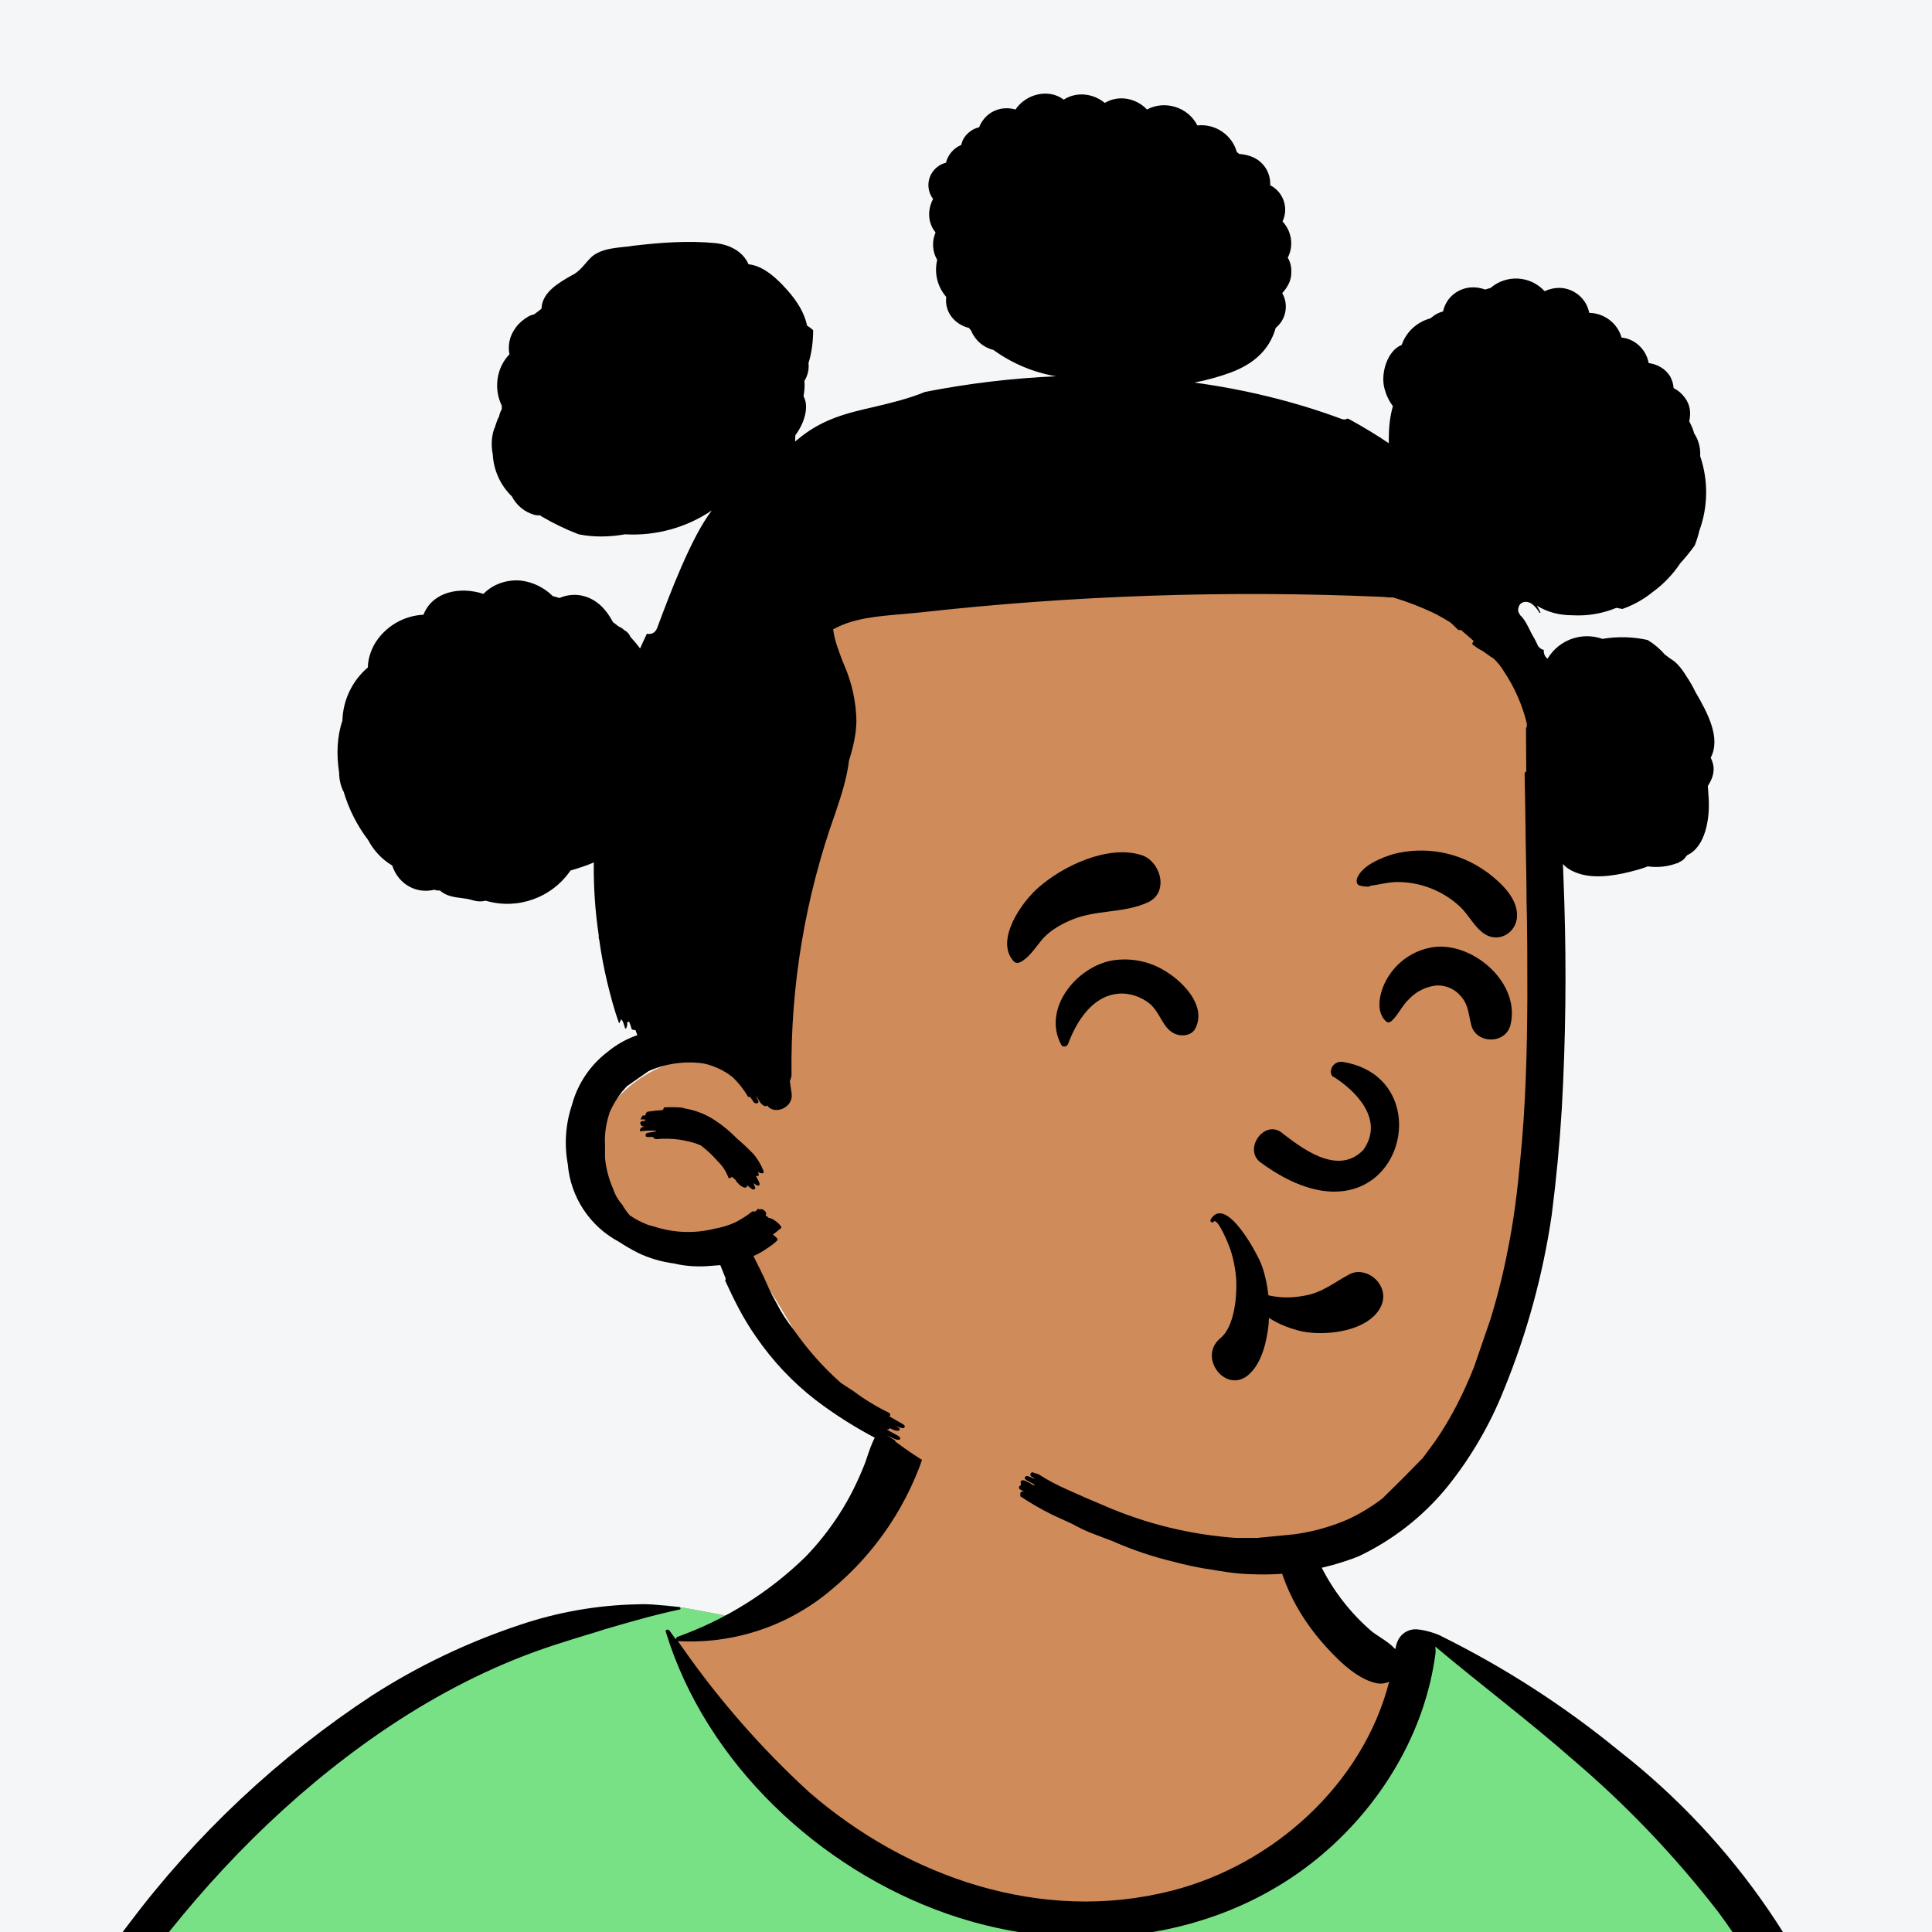
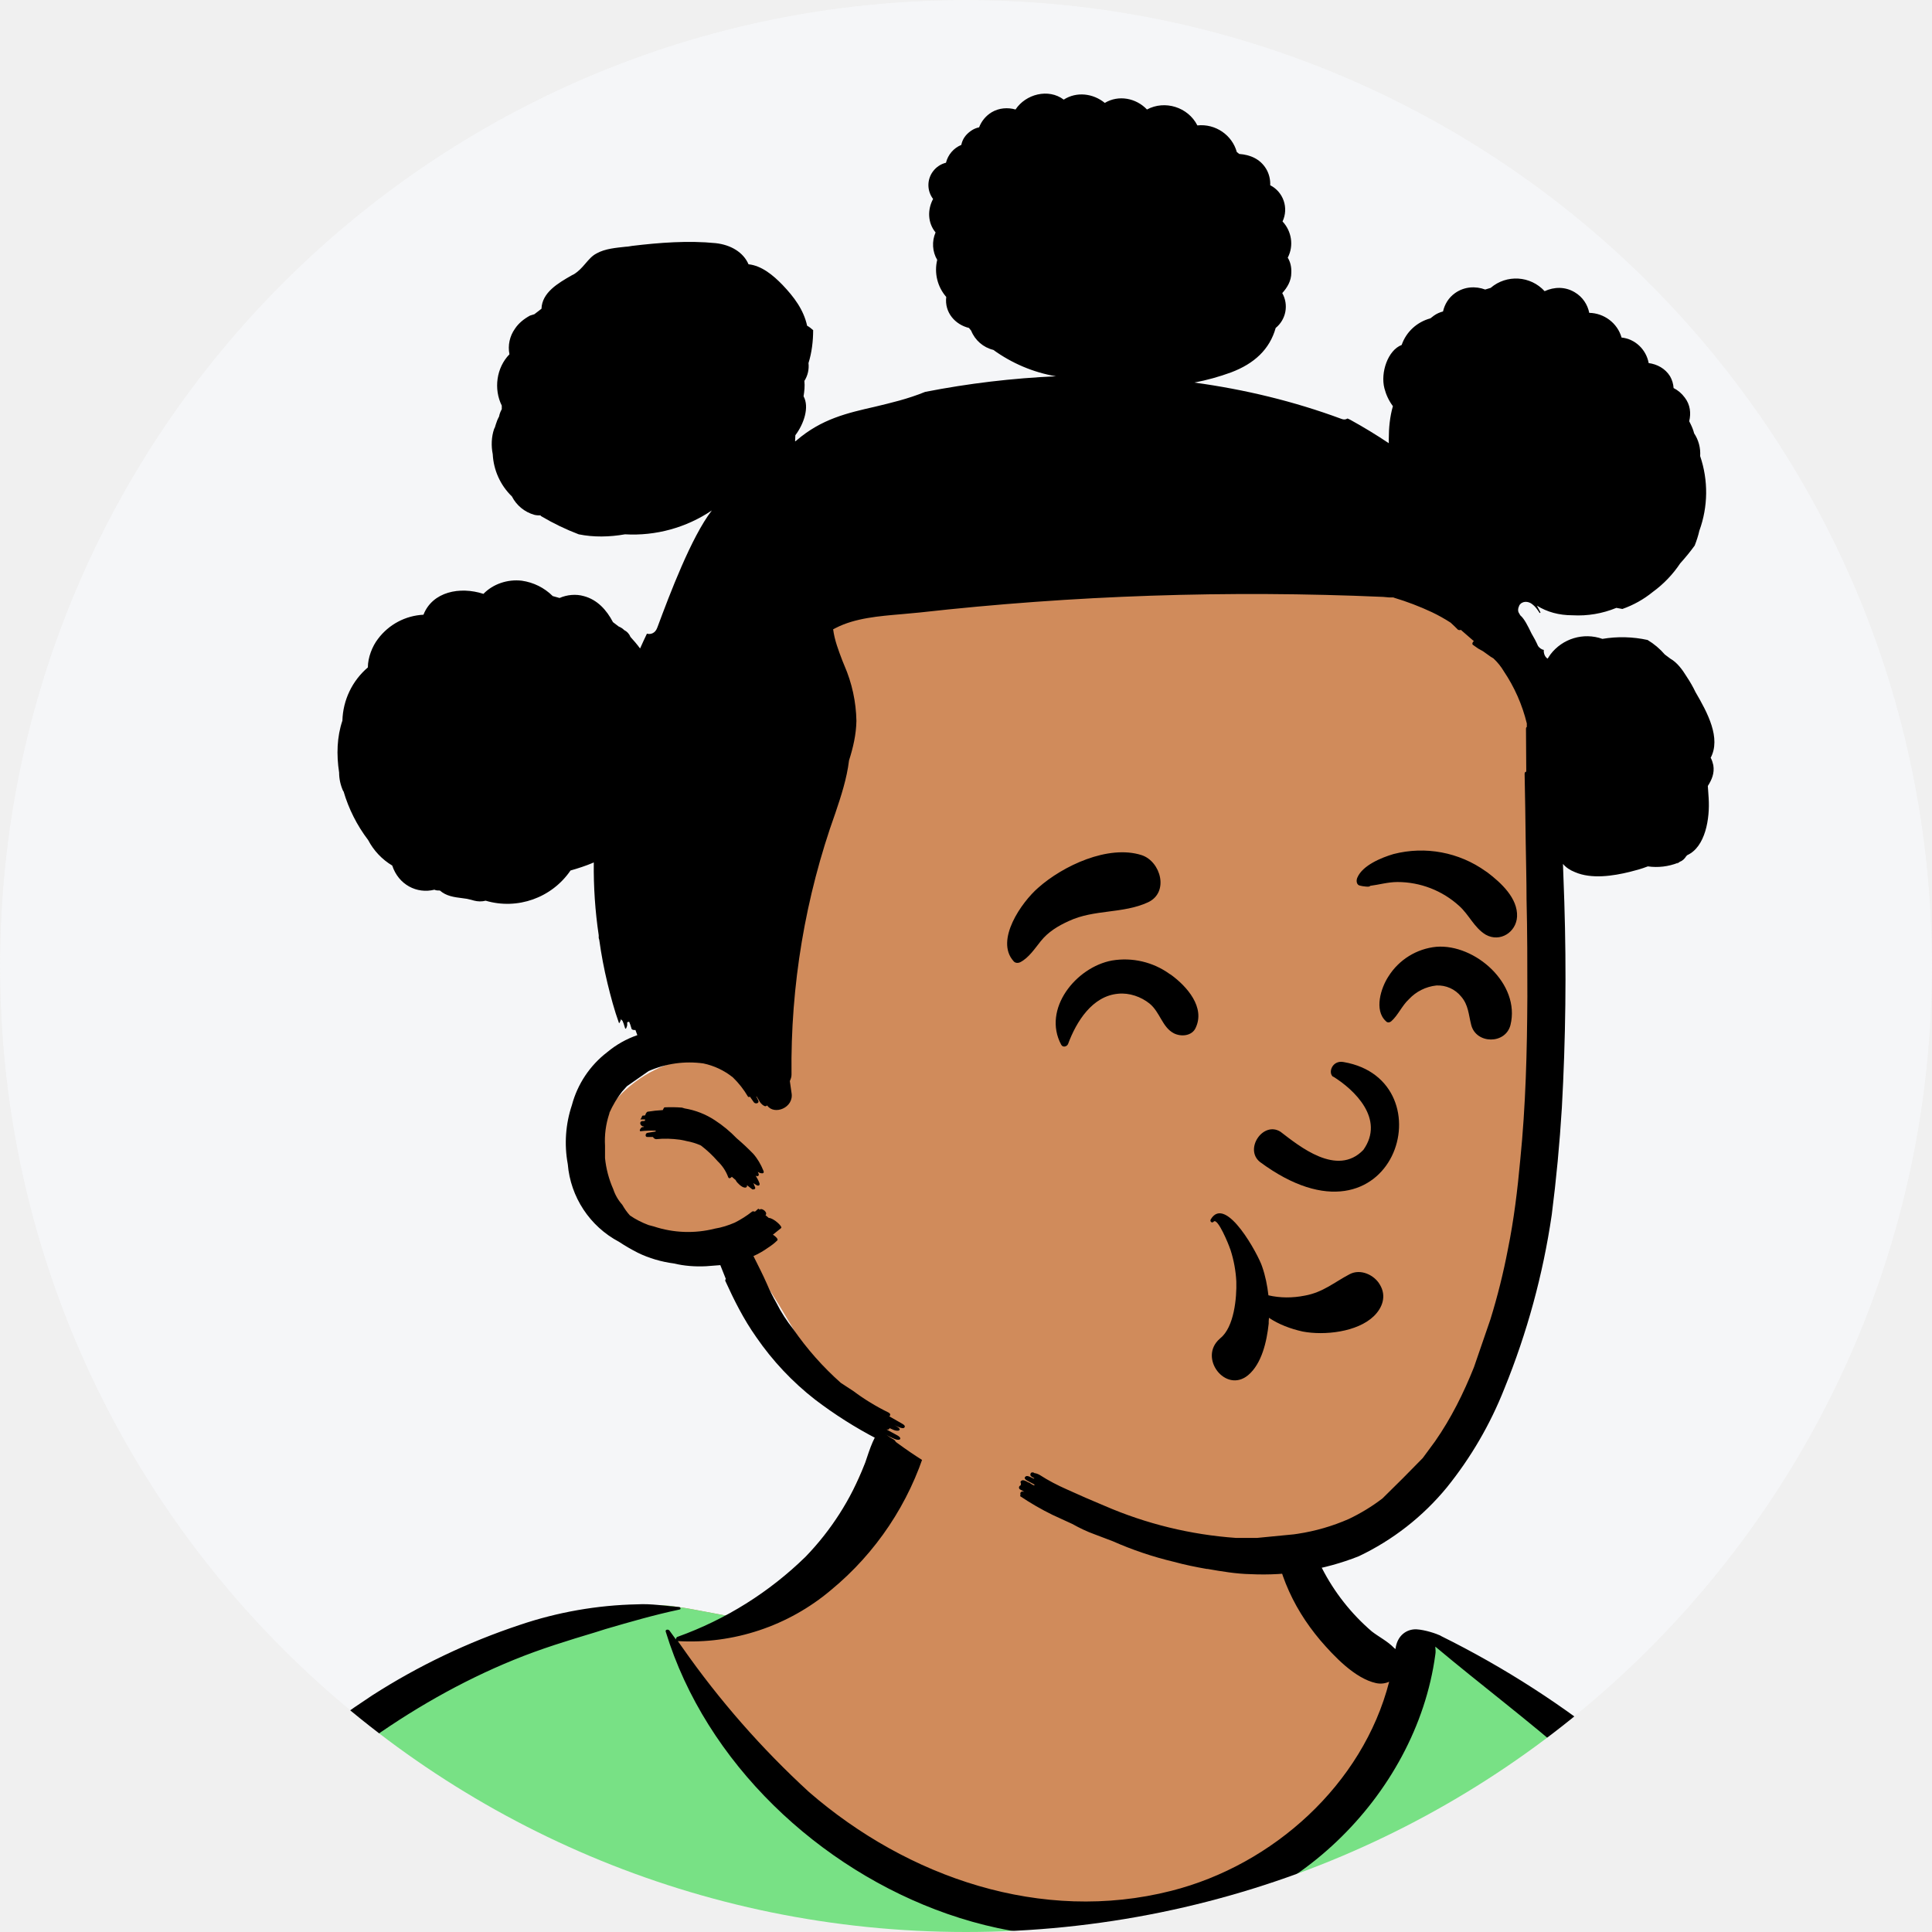
<svg xmlns="http://www.w3.org/2000/svg" viewBox="0 0 704 704" fill="none" shape-rendering="auto">
  <mask id="viewboxMask">
-     <rect width="704" height="704" rx="0" ry="0" x="0" y="0" fill="#fff" />
+     <rect width="704" height="704" rx="352" ry="352" x="0" y="0" fill="#fff" />
  </mask>
  <g mask="url(#viewboxMask)">
-     <rect fill="#f5f6f8" width="704" height="704" x="0" y="0" />
+     <rect fill="#f5f6f8" width="704" height="704" rx="352" ry="352" x="0" y="0" />
    <g fill-rule="evenodd" clip-rule="evenodd">
      <path d="M705.3 1074a2351.1 2351.1 0 0 1-15.6-101c-1-7.7-2.5-16.4 2.7-22 7.3-8 14-14.8 14.8-26.2.8-10.7-2.8-22.4-5-32.8a809.4 809.4 0 0 0-17.3-64.7c-6.6-21.7-13.9-43.2-21.3-64.6-6.9-20-13.5-40.3-22.5-59.5-17-36.5-46-63.5-81.6-81.6-9-4.5-27-20.5-36.3-24-8.5-3.4-8.5 6.3-16.9 2.6-6.7-2.9-13-6.7-16.7-13.2-4-7-14.3-16.9-15.9-25-3.3-17.4.3-32.2-12-45.3a90 90 0 0 0-41.1-23.8c-33.7-9.3-78.5-2.8-98.8 28.5-9.7 14.9-13 33-26.2 45.1-11.4 10.7-8.8 18-23.6 23.4-.9.3-23.6-4.5-24.4-4.2-16.2-3.5-31.7 6.2-46.5 11.8a325.4 325.4 0 0 0-63 32.3 399.2 399.2 0 0 0-102.3 98.5 482.5 482.5 0 0 0-76.4 161c-1.7 6.4-3.5 13-1.5 19.4 1.7 5.3 5.4 9.2 9.8 12.4 6 4.3 18 7 17.7 15.7-.1 6.6-2.4 13.5-3.5 20-1.3 7.7-2.3 15.5-3.4 23.2-4.8 35.4-8.6 71-10.3 106.6a920 920 0 0 0-.5 106c.1 2.3.8 4.5 2 6.2-1 .4-1.2 2.4.1 2.7l2.7.5a12 12 0 0 0 7 2.4l5.5.2c19.3 4 38.6 7.9 58.1 10.8 23.8 3.5 47.6 6.3 71.5 8.7 49.2 4.8 98 3.2 147.1.6a1877 1877 0 0 1 147.4-2c49.2 1.4 98.4 3.5 147.6 4.4 55 1 110-.5 164.8-5 7.5-.5 12.2-6.5 10.7-14-8.9-44.7-19-89.1-27-134Z" fill="#d08b5b" />
      <path d="m201 597.5 1.2-.4c14.5-5.7 29.6-14.8 45.4-11.4.5-.2 10.8 1.9 17.9 3.2l-6.7 7L247 598c40.7 67.1 88.8 100.7 144.3 100.7 55.5 0 97.7-33.6 126.4-100.7l4-1c.4 0 1 .2 1.5.4 9.3 3.6 27.4 19.6 36.3 24.1 35.6 18 64.5 45 81.6 81.6 8.7 18.6 15.2 38 21.8 57.5l.7 2c7.4 21.4 14.7 43 21.3 64.6 6.3 20.4 12 41 16.6 61.8l.7 2.9c2.2 10.4 5.8 22 5 32.8a29 29 0 0 1-3 10.7l-80.4 29 38.4 261.3c-35.1 1.5-70.3 2-105.5 1.3-49.2-.9-98.4-3-147.6-4.3-47.7-1.2-95.3-.7-143 1.7l-12 .6a946.3 946.3 0 0 1-139.5-1l-3.1-.3v-38.3l16.3-212.9-83-15.6-81.3-39.5a21.7 21.7 0 0 1-5.6-8.8c-1.9-6-.5-12 1-18l.5-1.3a492.8 492.8 0 0 1 76.4-161A399.3 399.3 0 0 1 138 629.7c19.8-13 40.9-23.9 63-32.3Z" fill="#78e185" />
      <path d="M232.2 584.6c5.1-.3 10.3.6 15.4 1 .4.1.6.8 0 .9-9 1.9-18 4.5-26.9 7.1l-3.8 1.2c-10 3-19.8 6-29.6 10-19.4 7.9-37.8 18.5-54.8 30.8C67.2 682.8 20 754.3-9.9 828.3a526 526 0 0 0-24.3 77c-.4 1.6-2 5.4-1 7 .7 1.3 3.6 2.1 5 2.9l4.5 2.3 25.2 12.9 2.3 1.1c38 18.6 78.4 34.4 121 35.5l.4-3.7a342 342 0 0 1 9.9-60c.3-1 1.6-.6 1.7.3 3 23.1 2 46.4 1 69.7-1.8 41-4.3 82.2-6.5 123.3-1.2 20.6-2.6 41-3.9 61.7-1.3 20.5-1.7 41.6-4.7 62-.6 4.6-6 7-10 6.6-4.4-.5-7.9-4.5-8-9 0-11.9 1.5-24 2.4-35.8l2.5-33.8c3.1-41.1 6.8-82.2 10.2-123.3a4771 4771 0 0 1 3.8-43.7C76.4 979.8 34.2 963-6.1 943.5c-.6 13.2-2 26.5-3.4 39.6-3.8 36.8-7.1 73.6-9.6 110.5a2254.2 2254.2 0 0 0-4.2 92.7l-.2 7c0 4.4-.5 8.5-4.3 11.7-3.7 3.3-8.9 3.5-12.6 0-5-4.6-4.2-10.9-4-17.1a1675.6 1675.6 0 0 1 1.8-47.2 1321 1321 0 0 1 10.5-109.5l2-14c3.5-26 7.5-52.7 15.5-77.9-3.1-1.5-6.2-3-9.3-4.7-5.5-2.7-11.2-5.4-16.6-8.4-4.2-2.5-7.9-5.8-9-10.8-1.4-5.5.6-11.5 2-16.9v-.4a502 502 0 0 1 26.6-80 523.2 523.2 0 0 1 67.8-117 353.8 353.8 0 0 1 88.7-83.3 239 239 0 0 1 53.8-25.7 142.6 142.6 0 0 1 42.8-7.5Zm90.1-66c6-6.5 18.1.2 15.2 8.8a108.2 108.2 0 0 1-34.7 52A79.4 79.4 0 0 1 247 598l1.7 2.4a321.1 321.1 0 0 0 46.1 52.6c36 31.2 84.8 48 132 36 37.1-9.4 69.8-38.8 79.4-76.2-1.3.6-3 .9-4.8.5-7.7-1.7-15.3-9.8-20.3-15.6-5.3-6.3-9.5-13-12.6-20.7-5.6-14-7.4-32.1.3-45.7 1-1.7 3-.7 3.3 1l.3 2.5c1.5 12.7 3.3 25 9.3 36.6a76 76 0 0 0 18.2 23.1c2.6 2 5.8 3.6 8.1 6l.5.4c.6-5 4.1-7.3 7.6-7.2 3.3.2 7.3 1.6 8.8 2.3l.1.1a341 341 0 0 1 65.1 42 259 259 0 0 1 88.4 129c7.5 25.3 11.8 51.4 16.3 77.4l2.8 16c4.2 23.9 8.9 48.4 18.4 70.7 2.5 5.7.6 11.1-5.5 13.4A1493 1493 0 0 1 688 953c3.7 16 6 32.5 8.7 48.5 6 34.1 13.2 68 19.4 102 3.2 17.5 6.1 35 9.3 52.3l4.7 25.2 2.4 13.6.1.7c.5 2.4 1 4.9.4 7.3-.8 2.7-2.9 4.6-4.8 6.6-1.6 1.6-3.8 1.6-5.7.7l-.7-.3c-3.4-1.6-6-3.2-7.3-7-.7-2.5-1-5.2-1.5-7.7a3535.6 3535.6 0 0 1-7.8-43.6l-1.6-9.1c-5.2-31.4-10.2-62.9-12.8-94.5-1-14-2.3-28.1-3.5-42.2l-.9-10.5c-1.1-13.3-2.5-27-2.7-40.5l-4.5 1.6L657 964c-5.5 2-12.5 6-18.4 5.2-2.9-.3-5-1.2-6.8-2.9 2 28.8 4.8 57.4 8.5 86a1965.7 1965.7 0 0 0 22 135c.6 3.2 1.4 6.4 1.9 9.6.5 3.7-.5 5.9-2.5 9-1.7 2.4-5 3.7-7.8 2-3.6-2.3-5.5-4.3-6.5-8.4-1-3.7-1.6-7.6-2.3-11.4a1654.2 1654.2 0 0 1-11.4-65.2c-7.8-52-12.7-104.4-15.2-156.8a1388 1388 0 0 1-1.4-77.8c0-13.3.5-26.6 1.4-39.9 1-13.4 3-26.5 4.8-39.8 0-.5.7-.5.7 0 .8 14.9 2.1 29.8 2.8 44.7.6 14.3.9 28.5 1.4 42.8.6 18.7 1.5 37.5 2.7 56.2a9.6 9.6 0 0 1 8.5-3.1c4.7-1 9.7-3.4 14.1-5l16.8-5.5 26.4-8.7a679 679 0 0 1-18-80.8l-2-12.3c-4-24.2-8.5-48.5-15.8-72a229.8 229.8 0 0 0-34.8-68.2 370.2 370.2 0 0 0-52.7-55.3C557 627 539.7 614 523 600c.1.9.2 2 0 3-3.5 25.9-17 50-35.8 67.9-37.7 36-93.6 43.4-142 26.5-46.7-16.3-88-55-102.6-102.8-.3-.8.8-1 1.3-.5l2.4 3.3c0-.4.2-.9.7-1a129 129 0 0 0 46.6-29.2 100.2 100.2 0 0 0 21.3-33.3l.4-1c1.7-5 3.2-10.2 7-14.2Z" fill="#000" />
    </g>
    <g transform="matrix(.99789 0 0 1 156 62)">
      <path fill-rule="evenodd" clip-rule="evenodd" d="M397.2 173.7c-33-46.7-115.8-52-168.2-51.7-103.4-.9-125 118-130.5 201.3a46.6 46.6 0 0 0-29 14.4c-8.9 10.6-12 28.7-3.6 40.5C71.4 386 80 388.7 89.2 389c30.2-2.9 36.4 24 51.3 44.2 38.1 51.5 104.2 68.3 164.9 68.5 20.5.6 45.4 2.1 58.5-17.3 41.7-72.2 42.6-168 45.2-249.7.3-21 .2-43.1-11.9-61.1Z" fill="#d08b5b" />
      <g fill="#000">
        <path d="M468.4 214.2c.4.8.7 1.7.9 2.6.5 3-.6 5.4-2 7.6l.3 4.4c.5 7.5-1.2 17.8-7.8 20.8l-.4.4c-.5.8-1.2 1.6-2.3 2a9 9 0 0 1-1 .7l-.1.2a14.3 14.3 0 0 0 .4-.5 21.7 21.7 0 0 1-11 1.3c-2.3.9-4.6 1.5-6.6 2-6.1 1.5-14 2.7-20 .1-1.8-.7-3.3-1.7-4.4-3l.5 14a859 859 0 0 1-.9 74.8 589.6 589.6 0 0 1-3.7 39.1A271.7 271.7 0 0 1 393 444a138 138 0 0 1-21 36 93.6 93.6 0 0 1-32.2 25.1 95.3 95.3 0 0 1-39.6 6.5c-5.1-.1-10.5-1-15.6-1.9h-.3c-4-.7-8-1.5-12-2.6a128.6 128.6 0 0 1-22.3-7.5l-6.6-2.5c-2.8-1-5.5-2.3-8.2-3.8L228 490a99.9 99.9 0 0 1-11.8-6.8l.1-.7c-.1-.3-.1-.6.3-.9.2-.2.7-.1 1.1 0l-1.6-.9a.8.8 0 0 1 0-1.3l.3-.2.1-.6c-.2-.4-.3-.8.1-1 .6-.6 2 .2 2.6.6h.2l1.1.7.8.4c0-.1 0-.2.2-.3l-2.8-1.5c-.5-.3-1.3-.9-.5-1.5.6-.5 2.1.4 2.9.8l.3-.1a18.3 18.3 0 0 0-1-.6c-1-.5-.3-2 .6-1.5h.2l.2.2c.6 0 1.5.4 2 .7 3.1 2 6.4 3.7 9.8 5.2a427.8 427.8 0 0 0 13.8 6 146.7 146.7 0 0 0 48 11.7h7.7l13.4-1.3 1.4-.2a74.1 74.1 0 0 0 18.7-5.4c4.2-2 8.4-4.5 12.3-7.5l7.4-7.3 7.3-7.4 4.5-6.1c5.8-8.3 10.4-17.5 14.2-27l6-17.4a237.5 237.5 0 0 0 6.4-25.6c2.2-10.8 3.5-21.6 4.5-32.5 2-19.8 2.5-39.6 2.6-59.5 0-11.9 0-23.7-.3-35.6 0-6.9-.2-13.7-.3-20.6a2668.7 2668.7 0 0 0-.4-25c0-.5.2-.8.6-.8l-.1-15.6c0-.4.1-.6.3-.7v-1.3a59 59 0 0 0-8.4-19c-1-1.7-2.3-3.3-3.8-4.7l-1-.6a244.4 244.4 0 0 1-2.8-2l-1.8-1-1.7-1.2c-.7-.3-.3-1.2.2-1.5l-.3-.2-4.5-3.9c-.3.2-.7.1-1 0a66 66 0 0 0-2.7-2.6 60.3 60.3 0 0 0-6.8-3.8 100.6 100.6 0 0 0-13.9-5.3l-.2-.1H351l-2.3-.2a1094.6 1094.6 0 0 0-169.3 5.7l-6.5.6c-8.2.7-17 1.4-24 5l-1 .5c.5 4 2 7.8 3.4 11.5l.7 1.7a53 53 0 0 1 4.4 20.2c-.1 5-1.2 9.7-2.7 14.4-.8 6.6-2.9 13-5 19.2a272 272 0 0 0-16 95.3c0 .9-.3 1.6-.6 2.3v.1l.6 4.2c1 5.5-6.4 8.3-8.9 4.6a1 1 0 0 1-.6.3c-.7 0-1.7-1-2-1.5l-1.2-2-.2-.1.4.8.4.8c.4 1-1.2 1.3-1.7.5l-1.4-2c-.3.2-.5.2-.7 0a33 33 0 0 0-5.5-7 25.6 25.6 0 0 0-10.8-5.1 37 37 0 0 0-20 2.8l-7.9 5.5-1.8 2a37.4 37.4 0 0 0-4.6 7.7v.2l-.1.3a31 31 0 0 0-1.5 11.5v4.5c.4 3.9 1.4 7.7 3 11.3a16 16 0 0 0 3.3 5.7c.8 1.4 1.7 2.7 2.8 3.9 2 1.4 4.4 2.6 6.8 3.5l1.9.5a39.8 39.8 0 0 0 22.3.8c2.5-.4 5-1.2 7.3-2.2 2.2-1.1 4.4-2.5 6.3-4 .3-.2.6-.1 1 0l.2-.1 1-.9c.3 0 .4 0 .5.3l.2-.1c.7-.6 3 1.1 2 2.1l1.2 1c1.7 0 5.2 3.2 4.5 3.7l-3 2.4c1 .6 2.1 1.7 1.6 2.1-1 1-2.2 1.9-3.3 2.6a30.4 30.4 0 0 1-5.4 3.1c1.7 3.4 3.4 6.7 4.9 10.1 1 2.4 2.2 4.7 3.5 7 1.7 3.4 3.8 6.6 6.2 9.6a109.1 109.1 0 0 0 17.3 19.5l4.6 3c4 3 8.3 5.6 12.8 7.8.5.2 1 .9.3 1.4l4.4 2.5c.7.4 1.8 1 1 1.7-.6.4-2.4-.4-3.5-1l.3.2h.2v.1c.5.3 2.2 1.2 1 1.7-.6.1-1.1 0-1.7-.2l-1.6-.7c0 .1-.1.3-.4.5h-.7l3.7 2c.4.2 2 1.1 1 1.7-.6.1-1.1 0-1.6-.2a27.8 27.8 0 0 1-3-1.4l-.4-.2h-.5l3 1.5c.6.3 1.6 1 .7 1.6-.6.5-2.2-.3-3.1-.9l-.2.3c-.7.4-2.1-.4-2.8-.8-.2 0-.2-.1-.3-.2a155.4 155.4 0 0 1-22.6-14.3 102.4 102.4 0 0 1-21.5-22.8c-4.6-6.5-8-13.3-11.3-20.5 0-.1 0-.4.2-.7a210 210 0 0 1-2-5l-5.2.4c-4 .2-8-.1-11.7-1-4.6-.6-9.1-1.9-13.2-3.9a69.8 69.8 0 0 1-6.9-4 35.3 35.3 0 0 1-18.7-28.3 43 43 0 0 1 1.5-21.5 36 36 0 0 1 12.9-19.3 34.9 34.9 0 0 1 11-6.2l-.7-1.9c-.3.1-1.3 0-1.4-.4l-.5-1.6-.4-1-.7.2v1c0 .3-.5 2-.8 1.1l-.5-1.6-.4-1-.5-.5-.1-.3v.3c0 .2-.6 1.6-.7 1.3-1.7-4.7-3-9.6-4.2-14.5a159.4 159.4 0 0 1-3-15.8l-.2-.7v-1a165.8 165.8 0 0 1-1.8-26.5h-.2l-.1.1c-2.6 1.1-5.4 2-8.2 2.8a28 28 0 0 1-31 11l-1 .2c-1.6.2-2.9-.1-4.2-.5a18.1 18.1 0 0 0-3.2-.6c-3.3-.4-6-.8-8.3-2.8-.7 0-1.4 0-2-.3-6.4 1.6-13.1-1.8-15.4-8.8a23.6 23.6 0 0 1-8.8-9.3 54.5 54.5 0 0 1-9-17.8h-.1c-1-2.2-1.5-4.5-1.5-6.8-1-6.5-.8-13 1.2-18.9a26.4 26.4 0 0 1 9.3-19.4c0-3.6 1.6-7.7 3.7-10.4a22.1 22.1 0 0 1 16.6-8.8c3.3-8.4 13.3-10.4 21.9-7.6 3.5-3.6 8.8-5.4 14-4.8a20 20 0 0 1 11.3 5.6l2.5.7c2.7-1.2 6-1.5 8.8-.7 5 1.3 8.4 5.1 10.7 9.5l2.1 1.6c.8.3 1.5.8 2 1.3 1 .5 1.8 1.3 2.3 2.5 1.2 1.3 2.4 2.7 3.5 4.2a207 207 0 0 1 2.5-5.4c1.4.4 3-.2 3.7-2l.2-.5c4.4-11.8 12.3-32.7 19.8-42.4a51.5 51.5 0 0 1-31.7 8.7c-5.7 1-11.5 1.1-16.9 0a88.6 88.6 0 0 1-13.7-6.6l-.3-.3c-.7 0-1.4 0-2.2-.2a13.2 13.2 0 0 1-8.2-6.7 23 23 0 0 1-7-15.4c-.6-3-.5-6.3.5-9.2l.3-.6a25.6 25.6 0 0 0 .3-1c.3-1 .7-2 1.2-2.9.2-1 .5-1.8 1-2.7v-1.3c-3-6-2-13.8 2.8-18.7a12 12 0 0 1 2-9.3c1.3-2 3.3-3.6 5.5-4.8l1.6-.5 2.6-2c.2-5.9 6-9.3 11.1-12.2l.8-.4c1.6-1 2.8-2.3 4-3.7 1.3-1.5 2.5-3 4.3-3.9 3.1-1.7 7-2 10.6-2.4.8 0 1.5-.2 2.3-.3 10-1.2 20.5-2 30.5-1 5.5.6 10.1 3.3 12 7.7 4.8.5 9 4 12.4 7.5 4.2 4.4 7.7 9 9 14.9.8.4 1.5 1 2.2 1.6 0 4-.5 8.2-1.7 12a10 10 0 0 1-1.5 6.5c.2 1.9 0 3.7-.3 5.6 2.2 4 .1 10.1-3 14.2l-.1 2.2c.2 0 .4-.2.5-.3 9.2-7.9 18.6-10 28.7-12.3 5.8-1.4 11.9-2.8 18.3-5.4a323.6 323.6 0 0 1 48-5.7h-.3c-8.2-1.4-16-4.7-22.8-9.6a11.7 11.7 0 0 1-8.1-7l-.8-1c-5-1.2-9-5.6-8.3-11.3a15.1 15.1 0 0 1-3.3-13.5c-1.8-3-2-6.8-.6-10-2.9-3.5-3-8.3-.9-12.2a8.3 8.3 0 0 1 0-10.1 8.4 8.4 0 0 1 4.7-3.1 9.5 9.5 0 0 1 5.6-6.5c.4-2 1.5-3.7 3.5-5.1 1-.7 2-1.1 3-1.3a11 11 0 0 1 4.6-5.5c2.7-1.6 5.9-1.8 8.7-1 3.7-5.6 12-7.8 17.6-3.6 4.7-3 10.7-2.3 15 1.2 5-3 11.4-1.8 15.4 2.4 6.5-3.5 15-.9 18.4 5.8 6.6-.7 12.7 3.5 14.4 9.7l.9.7c4 .3 7.6 1.8 9.8 5.4 1.1 1.8 1.6 4 1.5 6a10 10 0 0 1 4.5 13.2c3.3 3.5 4.2 8.8 1.9 13.2 1 1.6 1.4 3.5 1.3 5.5 0 3-1.5 5.4-3.3 7.4a10 10 0 0 1-2.4 12.7c-2.2 7.8-7.8 13-16.3 16.2a86 86 0 0 1-13.4 3.7c18.3 2.5 36.3 6.8 53.6 13.2 1 .4 1.7.3 2.3-.1l.5.2.6.3a188 188 0 0 1 14 8.5V98c0-4.1.4-8.2 1.5-12-1.5-2-2.5-4.2-3.1-6.5-1.5-5.8 1.3-13.9 6.3-15.8 1.7-4.9 5.7-8.4 10.5-9.7l1.3-1c1-.7 2.1-1.2 3.3-1.5.6-2.6 2-5 4.4-6.7 3.4-2.4 7.5-2.6 11-1.3l2-.6a14.2 14.2 0 0 1 19.7 1.2c3.5-1.6 7.5-1.7 11 .4 2.9 1.7 4.7 4.5 5.3 7.5 5.4.1 10.3 3.7 11.8 9 5 .5 9 4.4 9.9 9.3 3 .4 6 1.9 7.8 4.8a9.9 9.9 0 0 1 1.3 4.3c1.6.8 3 2 4.1 3.5 2 2.6 2.3 5.7 1.6 8.6l.2.4.3.6c.5 1 1 2.2 1.3 3.4 1.6 2.4 2.4 5.3 2.2 8.3a40.8 40.8 0 0 1-.3 27.2c-.4 1.8-1 3.6-1.7 5.4-1.6 2.2-3.4 4.4-5.3 6.5a41 41 0 0 1-10 10.4 36.8 36.8 0 0 1-11.1 6.2l-2.2-.4a36.6 36.6 0 0 1-16 2.7c-5 0-9.3-1.2-13-3.5l.8 1.5.5 1-.3.2c-.8-1.3-1.7-2.5-2.8-3.3-1.4-1.1-3.7-1.2-4.7.6v.1c-.5 1-.5 2 0 2.7l.4.7.1.1c1.4 1.2 2.7 3.8 4 6.5.9 1.5 1.7 3 2.4 4.6.5.7 1.3 1.3 2.1 1.4-.1 1.3.4 2.6 1.4 3.2l1-1.5a16.8 16.8 0 0 1 19-5.7 43.4 43.4 0 0 1 16.5.4 26.1 26.1 0 0 1 6.3 5.3l2 1.5c2.5 1.4 4.4 4 6 6.6 1.2 1.8 2.3 3.7 3.2 5.6 4.4 7.5 9.4 16.8 5.5 24Z" />
        <path d="M118.7 358.4c1.6 1.8 2.8 3.9 3.7 6.1.4.8 0 1.2-.8 1-.3 0-.8-.2-1.2-.5l.2.5c.4.7 0 1.3-.8 1l-.2-.1c.5.8 1 1.7 1.3 2.5.4.8 0 1.4-.9 1l-1.3-.8.2.3.4 1c.4.7 0 1.1-.9 1l-1.8-1.4-.2-.1c.2.6-.3 1-1 .8-.9-.1-2.6-1.7-3-2.5l-.1-.2-1.4-1.2c-.4.5-1 .8-1.3.2-.8-2.2-2.1-4.2-3.9-5.9a40.4 40.4 0 0 0-6.1-5.7 22.2 22.2 0 0 0-5.2-1.6l-.4-.1H94l-2-.4c-3-.4-5.8-.5-8.7-.2-.5 0-1-.4-1.2-.8h-2c-1 .1-.8-1.4 0-1.5l3-.5v-.3a36 36 0 0 0-5.5.2c-.8 0 .2-1.5.6-1.5h.3l.3-.1v-.1c-1.2 0-2-1.7-.6-2h.5l.5-.1v-.5h-1.7l.4-.6c.1-.4.3-.8.5-.8h.4l.5-.1c0-.4.5-1.2.8-1.3 1.9-.3 3.7-.5 5.6-.6.2-.4.4-1 .7-1a51.2 51.2 0 0 1 6.3.1l1 .3a28.5 28.5 0 0 1 11 4.3 45.5 45.5 0 0 1 8 6.6 86.2 86.2 0 0 1 6 5.6Z" />
      </g>
    </g>
    <g transform="translate(315 248)">
      <path fill-rule="evenodd" clip-rule="evenodd" d="M126.2 196.3c5.5-9.2 17.5 13.3 18.7 17.2 1.2 3.4 1.9 7 2.3 10.5 4.3 1 8.8 1 13.3.1 6.6-1.2 10.6-4.8 16.3-7.8 4-2.1 9 .3 11 3.8 2.5 4.1 1 8.4-2.2 11.5-6 5.8-18 7.1-25.9 5.6-4.5-1-8.7-2.6-12.3-5l-.1 1.3v.8c-.7 6.5-2.5 14.6-7.5 18.8-8.2 6.8-18.3-6.4-10.3-13.3l.2-.2c5-4 6-14.7 5.8-20.7-.2-3.8-.9-7.7-2.1-11.4l-.3-.8c-.3-1-4.3-10.9-5.8-9.6-.6.8-1.6 0-1.1-.8Zm44.6-52c7.6 4.7 19 15.4 11 26.7-9.6 10-23.4-1.4-30.2-6.6-6.3-4-13.3 6.3-7.5 11 49 36.3 69-29.8 30.5-36.4-4.2-.8-5.8 4-3.8 5.4ZM90.2 102a28 28 0 0 1 21 4.9l.5.3c5.9 4.3 12.5 11.9 9 19.3-1.3 3-5.3 3.4-8 2-4.2-2.2-5-7.7-8.8-10.8-3.1-2.5-7.4-4-11.4-3.6-9.5.8-15.3 10.2-18.3 18.3-.4 1-1.9 1.4-2.5.3-7-13 5.4-28.3 18.5-30.7ZM208.4 97c14.1-1.1 30.7 13.5 27 28.5-1.8 7.1-12.5 7-14.3 0-1-3.9-1-7.3-3.7-10.4a10.9 10.9 0 0 0-9-4 16 16 0 0 0-10 5c-2.5 2.3-4 5.9-6.4 8-.7.6-1.5.6-2 0-4.4-4-1.8-12.2 1-16.4 3.8-6 10.2-10 17.4-10.7ZM63.3 75.5c9-8 25.5-15.8 37.7-11.9 7 2.3 10.1 13.6 2.3 17.2-9.1 4.2-19.6 2.5-28.8 6.8-4 1.8-7.6 4-10.3 7.4-2.1 2.6-4.3 6-7.4 7.6-.8.4-1.9.4-2.5-.4-6.8-7.6 3-21.5 9-26.7Zm129.5-12.3a40.4 40.4 0 0 1 33.6 6.3l.6.4c5 3.8 11.1 9.4 10.8 16.1-.3 5.7-6.2 9.5-11.4 6.6-4.2-2.5-6.1-7.3-9.7-10.5a33.4 33.4 0 0 0-22.5-8.7c-3.4 0-6.8 1-10 1.4.2.5-2.4.3-4-.2-1-.5-1-1.9-.6-2.8 1.9-4.5 8.8-7.3 13.2-8.6Z" fill="#000" />
    </g>
    <g transform="translate(279 400)" />
    <g transform="translate(179 343)" />
    <g transform="translate(203 303)" />
  </g>
</svg>
